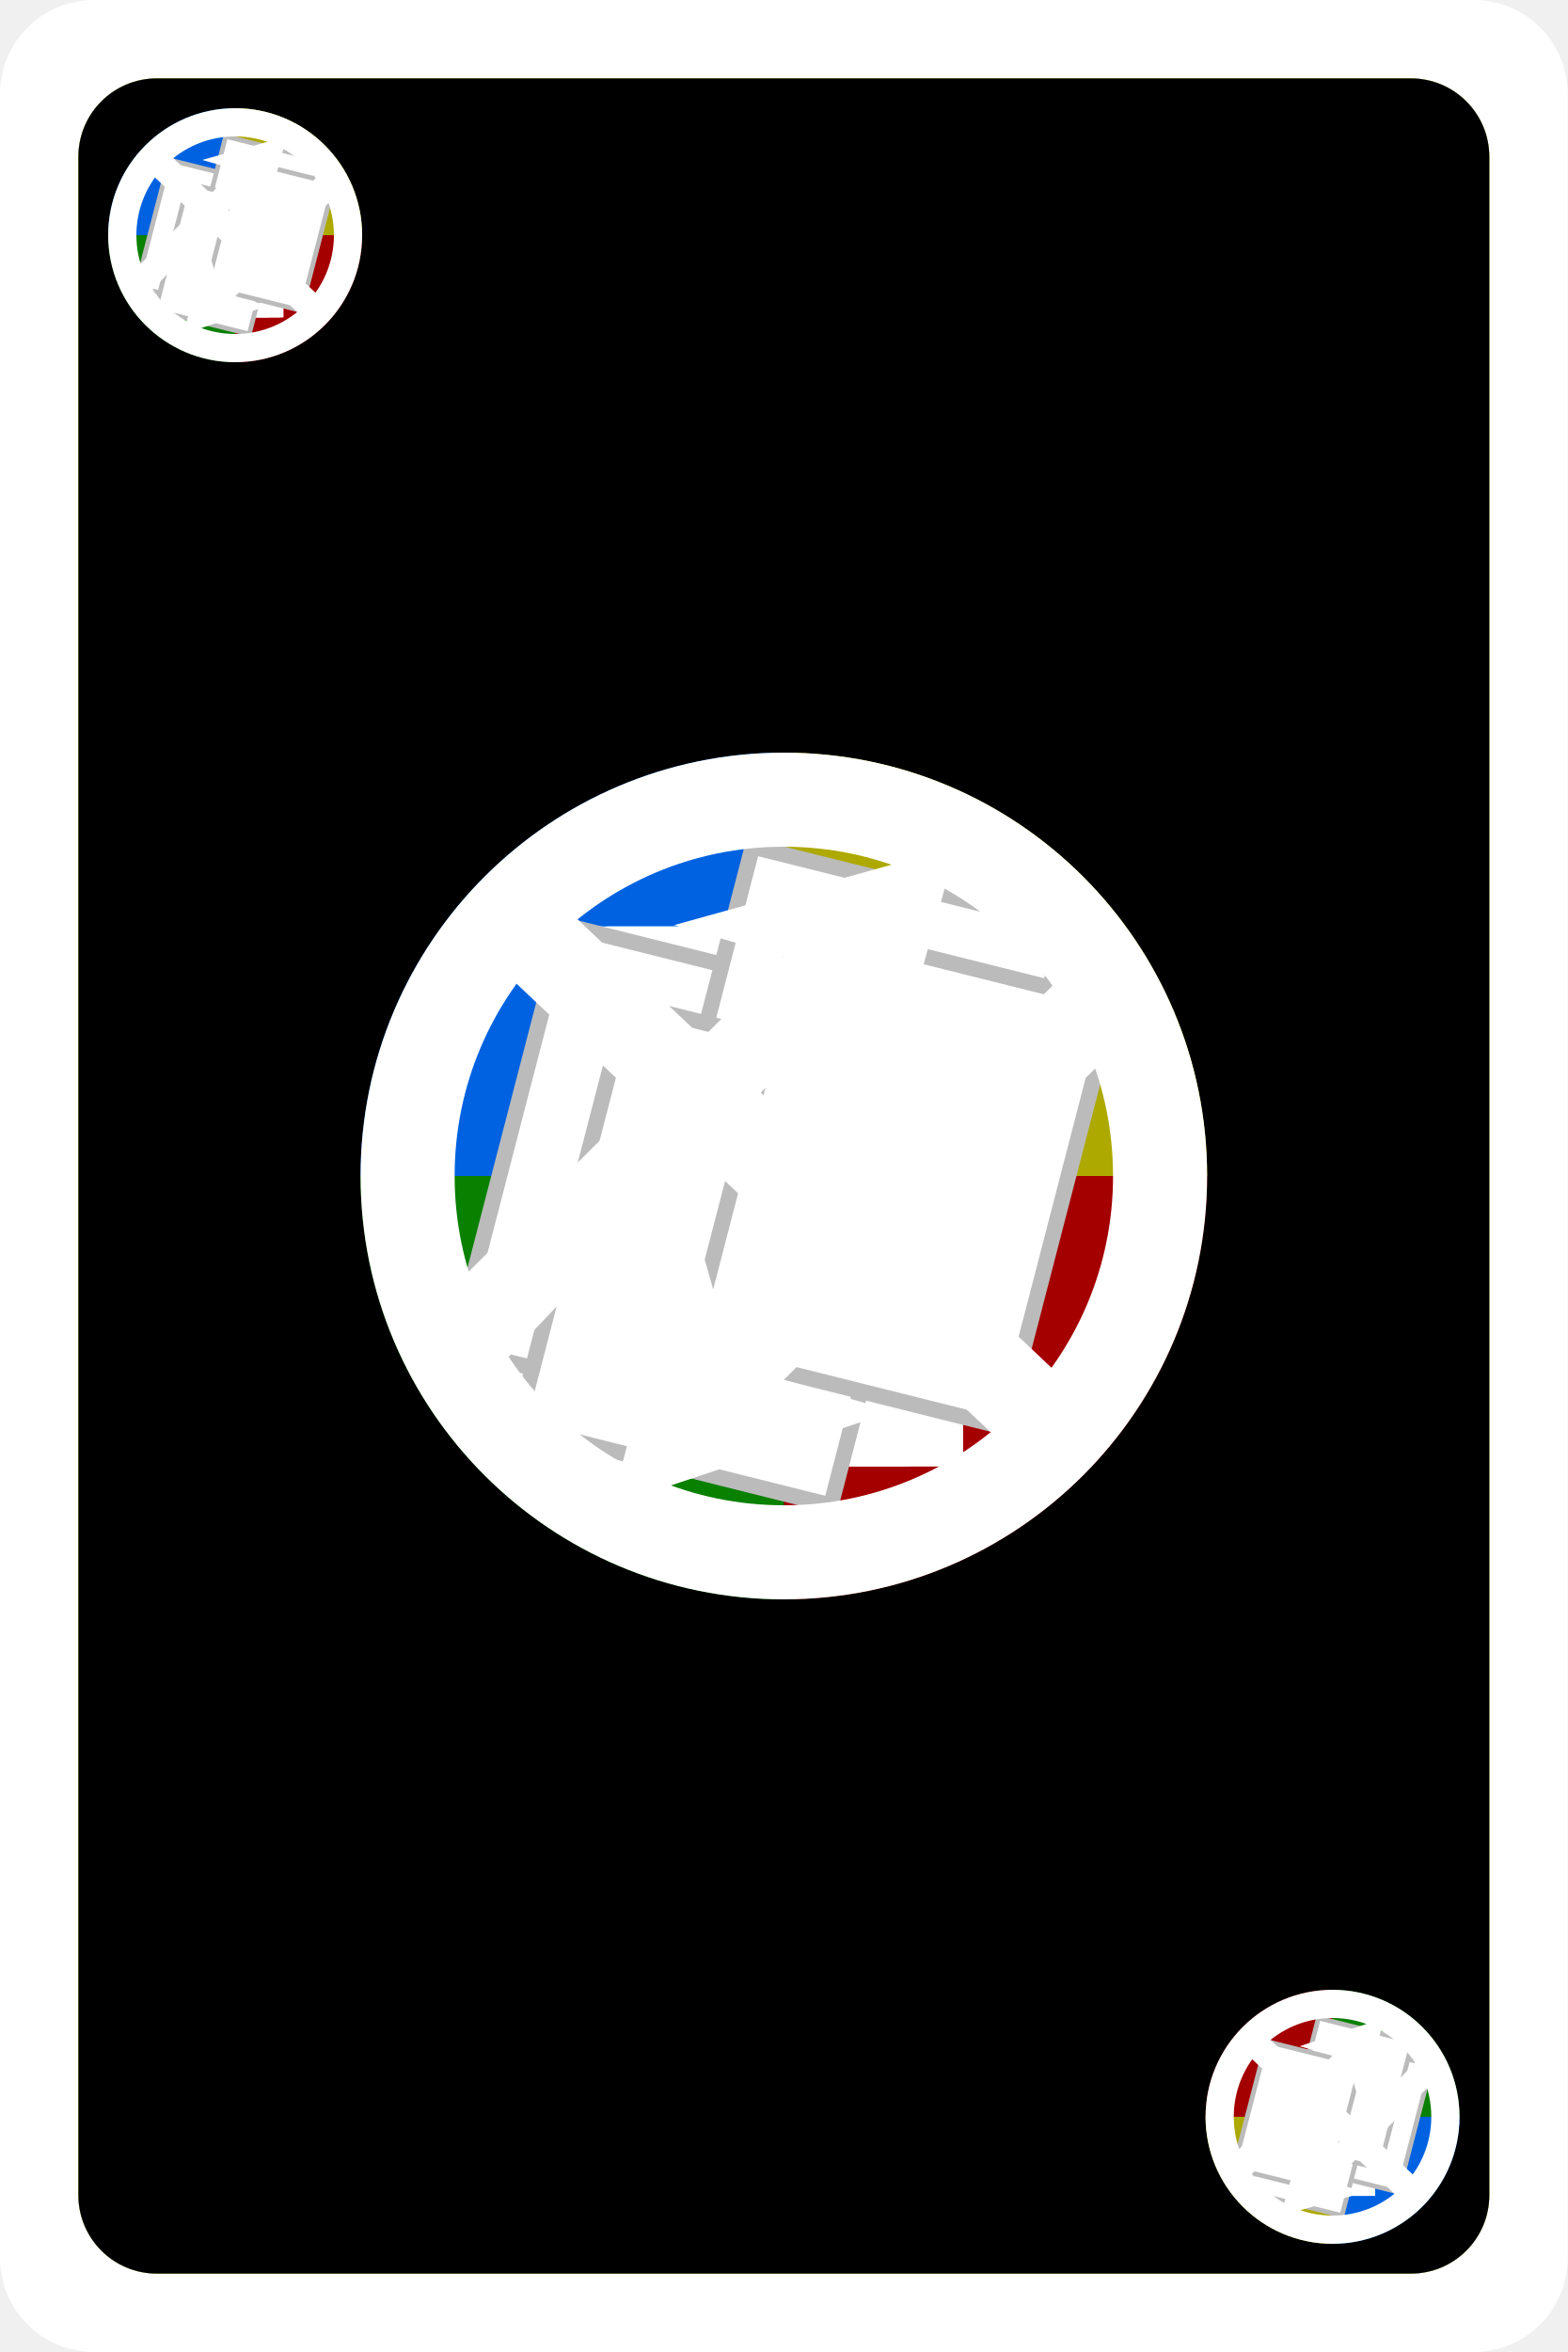
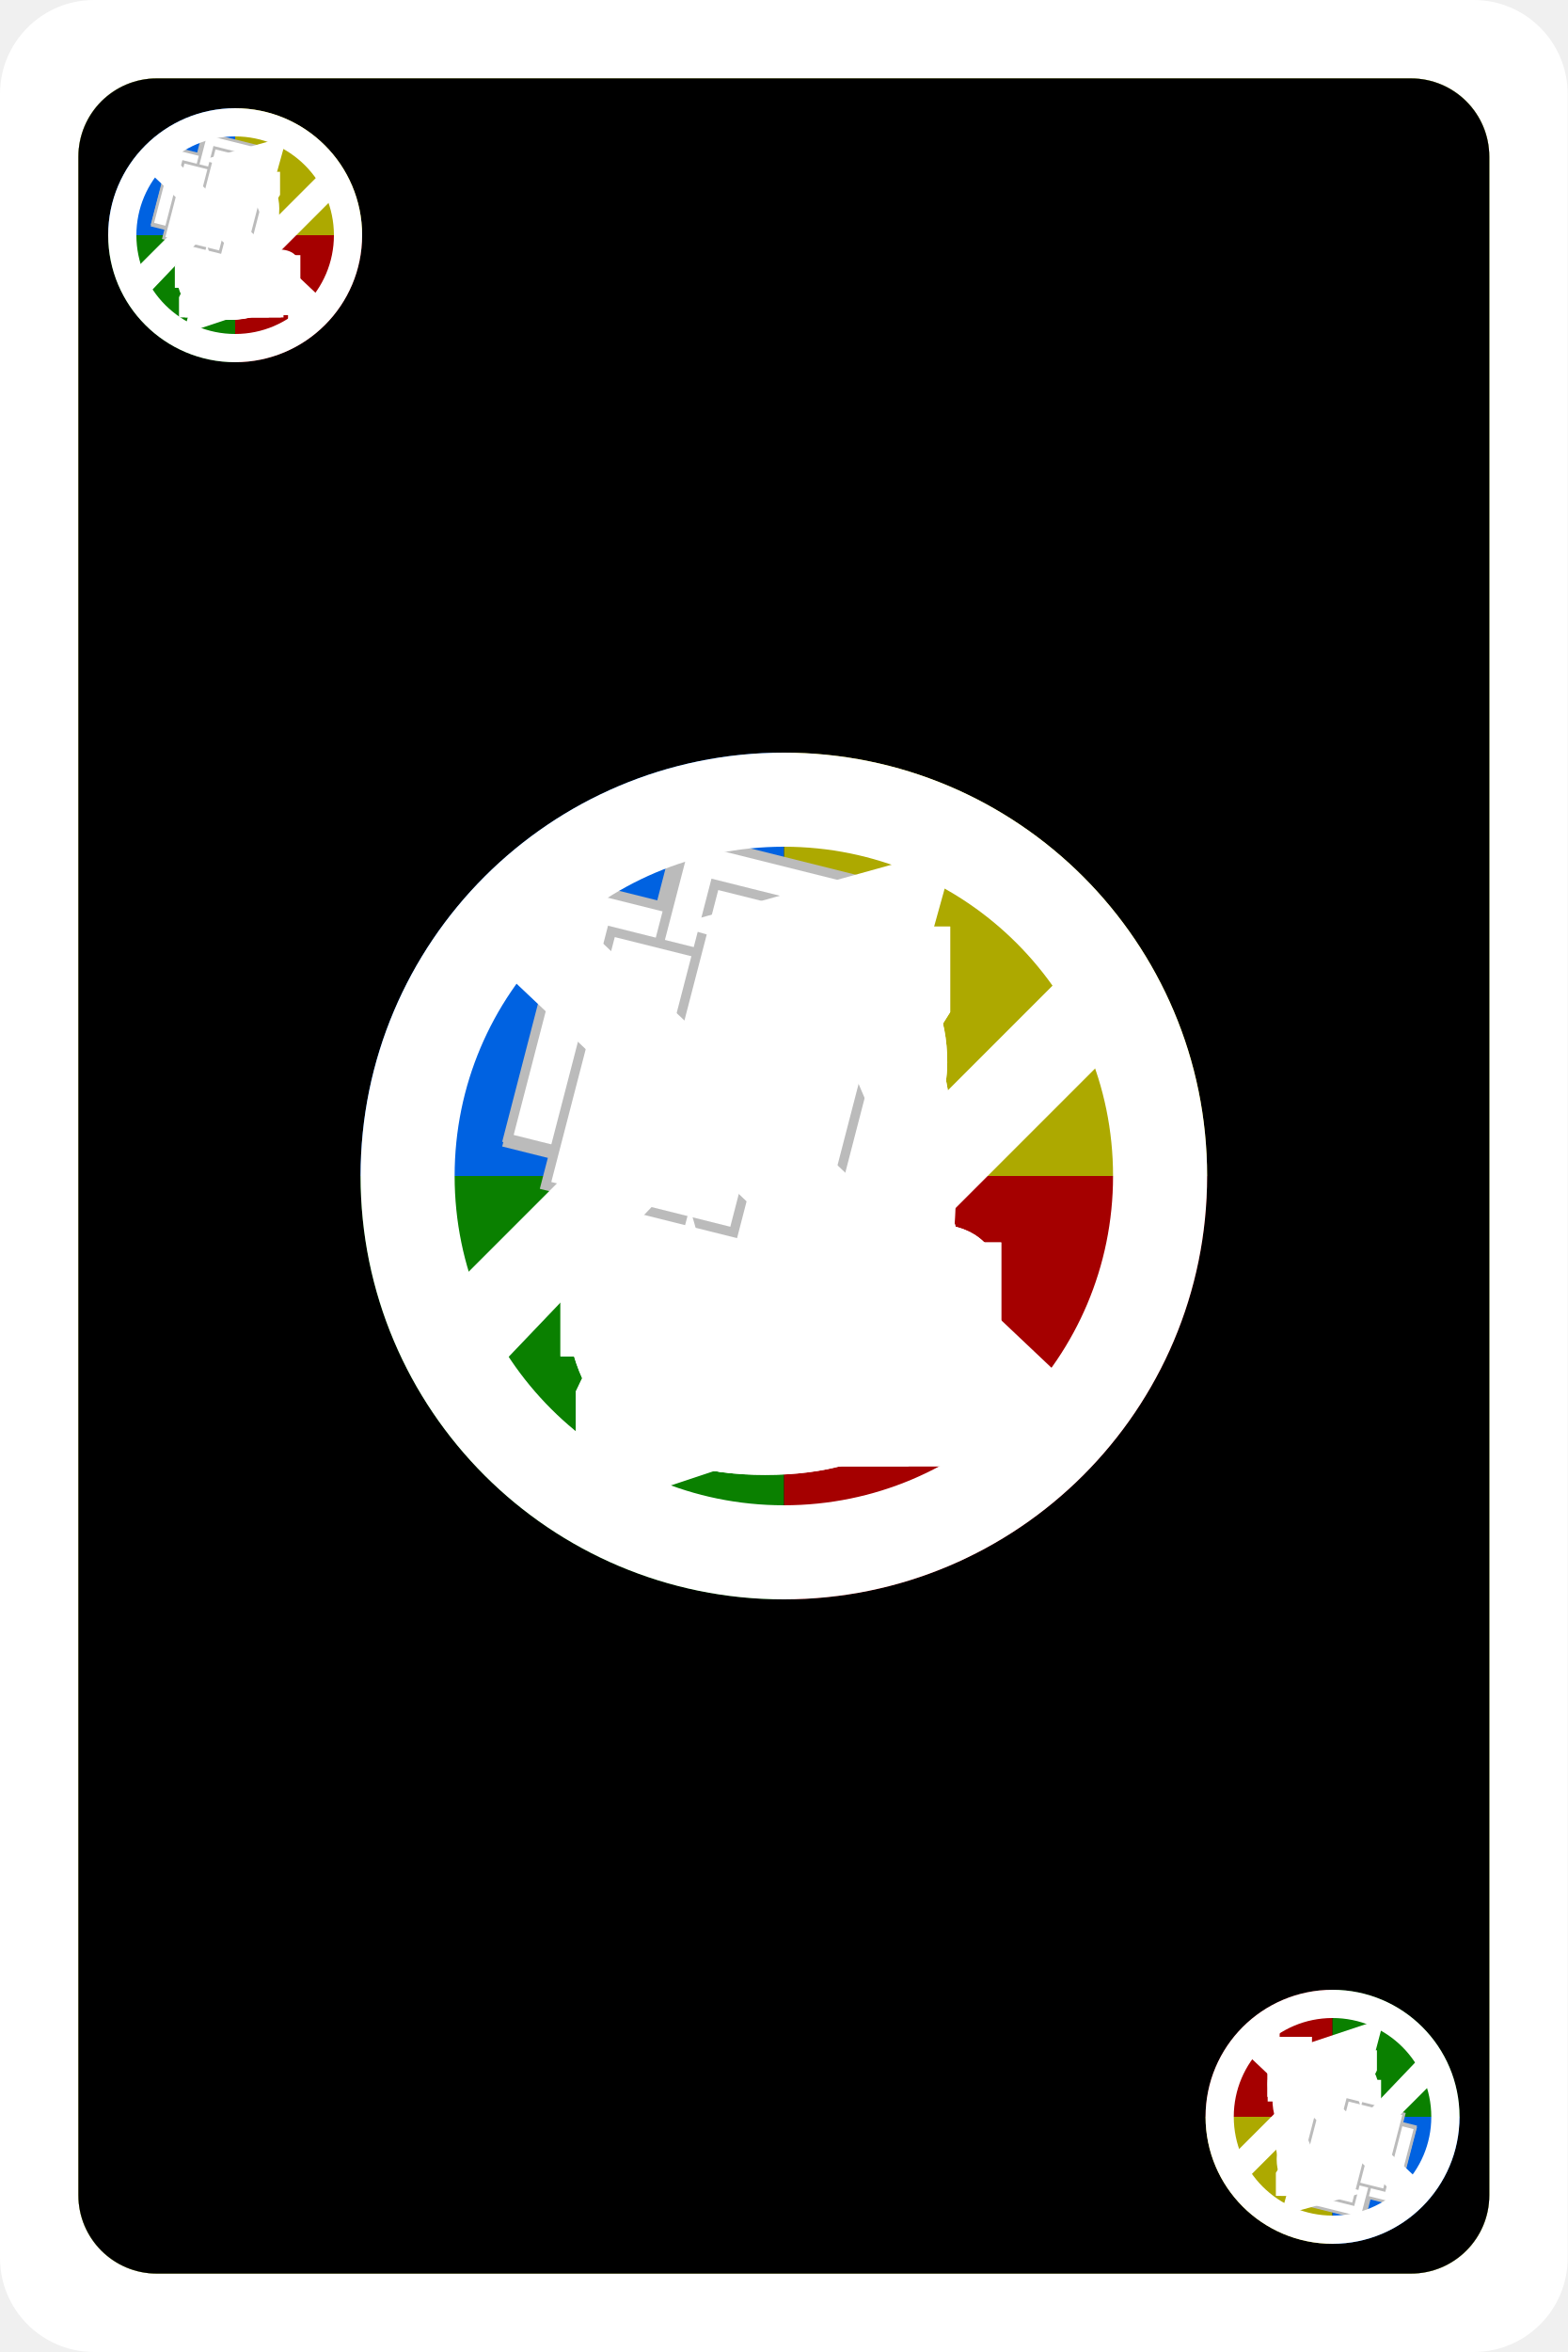
<svg xmlns="http://www.w3.org/2000/svg" viewBox="0 0 100 150">
  <style>@font-face{font-family:"Arial";src:url("/test/webfonts/arial.ttf");}</style>
  <rect id="frame" x="0" y="0" rx="6" ry="6" width="100" height="150" fill="white" />
  <g id="cardColorBlue">
    <rect x="5" y="5" rx="5" ry="5" width="90" height="140" fill="#80c7f5" />
    <circle cx="50" cy="75" r="27" stroke="none" fill="#0062e1" />
    <circle cx="15" cy="15" r="8" stroke="none" fill="#0062e1" />
    <circle cx="85" cy="135" r="8" stroke="none" fill="#0062e1" />
  </g>
  <g id="cardColorRed">
    <rect x="5" y="5" rx="5" ry="5" width="90" height="140" fill="#f48080" />
    <circle cx="50" cy="75" r="27" stroke="none" fill="#a50000" />
    <circle cx="15" cy="15" r="8" stroke="none" fill="#a50000" />
    <circle cx="85" cy="135" r="8" stroke="none" fill="#a50000" />
  </g>
  <g id="cardColorGreen">
    <rect x="5" y="5" rx="5" ry="5" width="90" height="140" fill="#80d780" />
    <circle cx="50" cy="75" r="27" stroke="none" fill="#0a8000" />
    <circle cx="15" cy="15" r="8" stroke="none" fill="#0a8000" />
    <circle cx="85" cy="135" r="8" stroke="none" fill="#0a8000" />
  </g>
  <g id="cardColorYellow">
    <rect x="5" y="5" rx="5" ry="5" width="90" height="140" fill="#f5f280" />
    <circle cx="50" cy="75" r="27" stroke="none" fill="#ada900" />
    <circle cx="15" cy="15" r="8" stroke="none" fill="#ada900" />
    <circle cx="85" cy="135" r="8" stroke="none" fill="#ada900" />
  </g>
  <g id="cardColorJoker">
    <rect x="5" y="5" rx="5" ry="5" width="90" height="140" />
    <g id="jokerCenter">
      <path d="M 50 75 L 50 48 A 27 27 0 0 1 77 75 L 50 75 Z" fill="#ada900" />
      <path d="M 50 75 L 77 75 A 27 27 0 0 1 50 102 L 50 75 Z" fill="#a50000" />
      <path d="M 50 75 L 23 75 A 27 27 0 0 0 50 102 L 50 75 Z" fill="#0a8000" />
      <path d="M 50 75 L 50 48 A 27 27 0 0 0 23 75 L 50 75 Z" fill="#0062e1" />
    </g>
    <use id="jokerUpperLeft" href="#jokerCenter" transform="translate(0, -7.5), scale(0.3)" />
    <use href="#jokerUpperLeft" transform="rotate(180 50,75)" />
  </g>
  <text id="number0Center" x="35" y="93.5" style="font-size:50px;font-family:Arial,sans-serif;font-weight:bold;fill:white;">0</text>
  <text id="number1Center" x="35" y="93.5" style="font-size:50px;font-family:Arial,sans-serif;font-weight:bold;fill:white;">1</text>
  <text id="number2Center" x="35" y="93.5" style="font-size:50px;font-family:Arial,sans-serif;font-weight:bold;fill:white;">2</text>
  <text id="number3Center" x="35" y="93.5" style="font-size:50px;font-family:Arial,sans-serif;font-weight:bold;fill:white;">3</text>
  <text id="number4Center" x="35" y="93.5" style="font-size:50px;font-family:Arial,sans-serif;font-weight:bold;fill:white;">4</text>
  <text id="number5Center" x="35" y="93.5" style="font-size:50px;font-family:Arial,sans-serif;font-weight:bold;fill:white;">5</text>
  <text id="number6Center" x="35" y="93.5" style="font-size:50px;font-family:Arial,sans-serif;font-weight:bold;fill:white;">6</text>
  <text id="number7Center" x="35" y="93.5" style="font-size:50px;font-family:Arial,sans-serif;font-weight:bold;fill:white;">7</text>
  <text id="number8Center" x="35" y="93.5" style="font-size:50px;font-family:Arial,sans-serif;font-weight:bold;fill:white;">8</text>
  <text id="number9Center" x="35" y="93.5" style="font-size:50px;font-family:Arial,sans-serif;font-weight:bold;fill:white;">9</text>
+   <text id="plus2Center" x="42" y="92" style="font-size:20px;font-family:Arial,sans-serif;font-weight:bold;fill:white;">+2</text>
+   <text id="plus4Center" x="43" y="93" style="font-size:20px;font-family:Arial,sans-serif;font-weight:bold;fill:white;">+4</text>
  <g id="cardNumber0">
    <use href="#number0Center" />
    <use id="number0UpperLeft" href="#number0Center" transform="translate(1.5, -5), scale(0.27)" />
    <use href="#number0UpperLeft" transform="rotate(180 49.625,75.5)" />
  </g>
  <g id="cardNumber1">
    <use href="#number1Center" />
    <use id="number1UpperLeft" href="#number1Center" transform="translate(1.5, -5), scale(0.27)" />
    <use href="#number1UpperLeft" transform="rotate(180 49.625,75.5)" />
  </g>
  <g id="cardNumber2">
    <use href="#number2Center" />
    <use id="number2UpperLeft" href="#number2Center" transform="translate(1.5, -5), scale(0.27)" />
    <use href="#number2UpperLeft" transform="rotate(180 49.625,75.5)" />
  </g>
  <g id="cardNumber3">
    <use href="#number3Center" />
    <use id="number3UpperLeft" href="#number3Center" transform="translate(1.5, -5), scale(0.27)" />
    <use href="#number3UpperLeft" transform="rotate(180 49.625,75.5)" />
  </g>
  <g id="cardNumber4">
    <use href="#number4Center" />
    <use id="number4UpperLeft" href="#number4Center" transform="translate(1.5, -5), scale(0.27)" />
    <use href="#number4UpperLeft" transform="rotate(180 49.625,75.5)" />
  </g>
  <g id="cardNumber5">
    <use href="#number5Center" />
    <use id="number5UpperLeft" href="#number5Center" transform="translate(1.5, -5), scale(0.27)" />
    <use href="#number5UpperLeft" transform="rotate(180 49.625,75.5)" />
  </g>
  <g id="cardNumber6">
    <use href="#number6Center" />
    <use id="number6UpperLeft" href="#number6Center" transform="translate(1.5, -5), scale(0.27)" />
    <use href="#number6UpperLeft" transform="rotate(180 49.625,75.5)" />
  </g>
  <g id="cardNumber7">
    <use href="#number7Center" />
    <use id="number7UpperLeft" href="#number7Center" transform="translate(1.5, -5), scale(0.27)" />
    <use href="#number7UpperLeft" transform="rotate(180 49.625,75.5)" />
  </g>
  <g id="cardNumber8">
    <use href="#number8Center" />
    <use id="number8UpperLeft" href="#number8Center" transform="translate(1.5, -5), scale(0.27)" />
    <use href="#number8UpperLeft" transform="rotate(180 49.625,75.5)" />
  </g>
  <g id="cardNumber9">
    <use href="#number9Center" />
    <use id="number9UpperLeft" href="#number9Center" transform="translate(1.5, -5), scale(0.27)" />
    <use href="#number9UpperLeft" transform="rotate(180 49.625,75.5)" />
  </g>
  <g id="cardFaceDraw2">
    <g id="draw2Center">
-       <path d="M 38 61.5 L 58 66.5 L 51 93.5 L 31 88.5 L 38 61.5 Z" fill="white" stroke-width="1" stroke="#bbb" />
-       <path d="M 49 56.5 L 69 61.5 L 62 88.5 L 42 83.5 L 49 56.5 Z" fill="white" stroke-width="1" stroke="#bbb" />
+       <g transform="scale(0.6) translate(23,33)">
+         <path d="M 38 61.5 L 58 66.5 L 51 93.5 L 31 88.5 L 38 61.5 Z" fill="white" stroke-width="1" stroke="#bbb" />
+         <path d="M 49 56.5 L 69 61.5 L 62 88.5 L 42 83.5 L 49 56.5 Z" fill="white" stroke-width="1" stroke="#bbb" />
+       </g>
+       <use href="#plus2Center" />
    </g>
    <use id="draw2UpperLeft" href="#draw2Center" transform="translate(0, -7.5), scale(0.3)" />
    <use href="#draw2UpperLeft" transform="rotate(180 50,75)" />
  </g>
  <g id="cardFaceDraw4">
    <g id="draw4Center">
-       <path d="M 36 59 L 56 64 L 49 91 L 29 86 L 36 59 Z " fill="white" stroke-width="1" stroke="#bbb" />
-       <path d="M 48 54 L 68 59 L 61 86 L 41 81 L 48 54 Z" fill="white" stroke-width="1" stroke="#bbb" />
-       <path d="M 40 64 L 60 69 L 53 96 L 33 91 L 40 64 Z" fill="white" stroke-width="1" stroke="#bbb" />
-       <path d="M 51 59 L 71 64 L 64 91 L 44 86 L 51 59 Z" fill="white" stroke-width="1" stroke="#bbb" />
+       <g transform="scale(0.6) translate(25,35)">
+         <path d="M 36 59 L 56 64 L 49 91 L 29 86 L 36 59 Z " fill="white" stroke-width="1" stroke="#bbb" />
+         <path d="M 48 54 L 68 59 L 61 86 L 41 81 L 48 54 Z" fill="white" stroke-width="1" stroke="#bbb" />
+         <path d="M 40 64 L 60 69 L 53 96 L 33 91 L 40 64 Z" fill="white" stroke-width="1" stroke="#bbb" />
+         <path d="M 51 59 L 71 64 L 64 91 L 44 86 L 51 59 Z" fill="white" stroke-width="1" stroke="#bbb" />
+       </g>
+       <use href="#plus4Center" />
    </g>
    <use id="draw4UpperLeft" href="#draw4Center" transform="translate(0, -7.5), scale(0.3)" />
    <use href="#draw4UpperLeft" transform="rotate(180 50,75)" />
  </g>
  <g id="cardFaceSkip">
    <g id="skipCenter">
      <circle cx="50" cy="75" r="27" fill="none" />
      <circle cx="50" cy="75" r="24" stroke="white" stroke-width="6" fill="none" />
      <path d="M 29 59 L 66 94 L 70 90 L 33 55 L 29 59 Z" fill="white" />
    </g>
    <use id="skipUpperLeft" href="#skipCenter" transform="translate(0, -7.5), scale(0.3)" />
    <use href="#skipUpperLeft" transform="rotate(180 50,75)" />
  </g>
  <g id="cardFaceReverse">
    <g id="reverseCenter">
      <path d="M 28 83 L 50 61 L 43 59 L 61 54 L 56 72 L 53 65 L 32 87 L 28 83 Z M 39 96 L 44 77 L 46 84 L 68 62 L 72 66 L 50 88 L 57 90 L 39 96 Z" fill="white" />
    </g>
    <use id="reverseUpperLeft" href="#reverseCenter" transform="translate(0, -7.5), scale(0.3)" />
    <use href="#reverseUpperLeft" transform="rotate(180 50,75)" />
  </g>
  <symbol viewBox="0 0 100 150" id="red0">
    <use href="#frame" />
    <use href="#cardColorRed" />
    <use href="#cardNumber0" />
  </symbol>
  <symbol viewBox="0 0 100 150" id="red1">
    <use href="#frame" />
    <use href="#cardColorRed" />
    <use href="#cardNumber1" />
  </symbol>
  <symbol viewBox="0 0 100 150" id="red2">
    <use href="#frame" />
    <use href="#cardColorRed" />
    <use href="#cardNumber2" />
  </symbol>
  <symbol viewBox="0 0 100 150" id="red3">
    <use href="#frame" />
    <use href="#cardColorRed" />
    <use href="#cardNumber3" />
  </symbol>
  <symbol viewBox="0 0 100 150" id="red4">
    <use href="#frame" />
    <use href="#cardColorRed" />
    <use href="#cardNumber4" />
  </symbol>
  <symbol viewBox="0 0 100 150" id="red5">
    <use href="#frame" />
    <use href="#cardColorRed" />
    <use href="#cardNumber5" />
  </symbol>
  <symbol viewBox="0 0 100 150" id="red6">
    <use href="#frame" />
    <use href="#cardColorRed" />
    <use href="#cardNumber6" />
  </symbol>
  <symbol viewBox="0 0 100 150" id="red7">
    <use href="#frame" />
    <use href="#cardColorRed" />
    <use href="#cardNumber7" />
  </symbol>
  <symbol viewBox="0 0 100 150" id="red8">
    <use href="#frame" />
    <use href="#cardColorRed" />
    <use href="#cardNumber8" />
  </symbol>
  <symbol viewBox="0 0 100 150" id="red9">
    <use href="#frame" />
    <use href="#cardColorRed" />
    <use href="#cardNumber9" />
  </symbol>
  <symbol viewBox="0 0 100 150" id="redskip">
    <use href="#frame" />
    <use href="#cardColorRed" />
    <use href="#cardFaceSkip" />
  </symbol>
  <symbol viewBox="0 0 100 150" id="redreverse">
    <use href="#frame" />
    <use href="#cardColorRed" />
    <use href="#cardFaceReverse" />
  </symbol>
  <symbol viewBox="0 0 100 150" id="reddraw2">
    <use href="#frame" />
    <use href="#cardColorRed" />
    <use href="#cardFaceDraw2" />
  </symbol>
  <symbol viewBox="0 0 100 150" id="green0">
    <use href="#frame" />
    <use href="#cardColorGreen" />
    <use href="#cardNumber0" />
  </symbol>
  <symbol viewBox="0 0 100 150" id="green1">
    <use href="#frame" />
    <use href="#cardColorGreen" />
    <use href="#cardNumber1" />
  </symbol>
  <symbol viewBox="0 0 100 150" id="green2">
    <use href="#frame" />
    <use href="#cardColorGreen" />
    <use href="#cardNumber2" />
  </symbol>
  <symbol viewBox="0 0 100 150" id="green3">
    <use href="#frame" />
    <use href="#cardColorGreen" />
    <use href="#cardNumber3" />
  </symbol>
  <symbol viewBox="0 0 100 150" id="green4">
    <use href="#frame" />
    <use href="#cardColorGreen" />
    <use href="#cardNumber4" />
  </symbol>
  <symbol viewBox="0 0 100 150" id="green5">
    <use href="#frame" />
    <use href="#cardColorGreen" />
    <use href="#cardNumber5" />
  </symbol>
  <symbol viewBox="0 0 100 150" id="green6">
    <use href="#frame" />
    <use href="#cardColorGreen" />
    <use href="#cardNumber6" />
  </symbol>
  <symbol viewBox="0 0 100 150" id="green7">
    <use href="#frame" />
    <use href="#cardColorGreen" />
    <use href="#cardNumber7" />
  </symbol>
  <symbol viewBox="0 0 100 150" id="green8">
    <use href="#frame" />
    <use href="#cardColorGreen" />
    <use href="#cardNumber8" />
  </symbol>
  <symbol viewBox="0 0 100 150" id="green9">
    <use href="#frame" />
    <use href="#cardColorGreen" />
    <use href="#cardNumber9" />
  </symbol>
  <symbol viewBox="0 0 100 150" id="greenskip">
    <use href="#frame" />
    <use href="#cardColorGreen" />
    <use href="#cardFaceSkip" />
  </symbol>
  <symbol viewBox="0 0 100 150" id="greenreverse">
    <use href="#frame" />
    <use href="#cardColorGreen" />
    <use href="#cardFaceReverse" />
  </symbol>
  <symbol viewBox="0 0 100 150" id="greendraw2">
    <use href="#frame" />
    <use href="#cardColorGreen" />
    <use href="#cardFaceDraw2" />
  </symbol>
  <symbol viewBox="0 0 100 150" id="blue0">
    <use href="#frame" />
    <use href="#cardColorBlue" />
    <use href="#cardNumber0" />
  </symbol>
  <symbol viewBox="0 0 100 150" id="blue1">
    <use href="#frame" />
    <use href="#cardColorBlue" />
    <use href="#cardNumber1" />
  </symbol>
  <symbol viewBox="0 0 100 150" id="blue2">
    <use href="#frame" />
    <use href="#cardColorBlue" />
    <use href="#cardNumber2" />
  </symbol>
  <symbol viewBox="0 0 100 150" id="blue3">
    <use href="#frame" />
    <use href="#cardColorBlue" />
    <use href="#cardNumber3" />
  </symbol>
  <symbol viewBox="0 0 100 150" id="blue4">
    <use href="#frame" />
    <use href="#cardColorBlue" />
    <use href="#cardNumber4" />
  </symbol>
  <symbol viewBox="0 0 100 150" id="blue5">
    <use href="#frame" />
    <use href="#cardColorBlue" />
    <use href="#cardNumber5" />
  </symbol>
  <symbol viewBox="0 0 100 150" id="blue6">
    <use href="#frame" />
    <use href="#cardColorBlue" />
    <use href="#cardNumber6" />
  </symbol>
  <symbol viewBox="0 0 100 150" id="blue7">
    <use href="#frame" />
    <use href="#cardColorBlue" />
    <use href="#cardNumber7" />
  </symbol>
  <symbol viewBox="0 0 100 150" id="blue8">
    <use href="#frame" />
    <use href="#cardColorBlue" />
    <use href="#cardNumber8" />
  </symbol>
  <symbol viewBox="0 0 100 150" id="blue9">
    <use href="#frame" />
    <use href="#cardColorBlue" />
    <use href="#cardNumber9" />
  </symbol>
  <symbol viewBox="0 0 100 150" id="blueskip">
    <use href="#frame" />
    <use href="#cardColorBlue" />
    <use href="#cardFaceSkip" />
  </symbol>
  <symbol viewBox="0 0 100 150" id="bluereverse">
    <use href="#frame" />
    <use href="#cardColorBlue" />
    <use href="#cardFaceReverse" />
  </symbol>
  <symbol viewBox="0 0 100 150" id="bluedraw2">
    <use href="#frame" />
    <use href="#cardColorBlue" />
    <use href="#cardFaceDraw2" />
  </symbol>
  <symbol viewBox="0 0 100 150" id="yellow0">
    <use href="#frame" />
    <use href="#cardColorYellow" />
    <use href="#cardNumber0" />
  </symbol>
  <symbol viewBox="0 0 100 150" id="yellow1">
    <use href="#frame" />
    <use href="#cardColorYellow" />
    <use href="#cardNumber1" />
  </symbol>
  <symbol viewBox="0 0 100 150" id="yellow2">
    <use href="#frame" />
    <use href="#cardColorYellow" />
    <use href="#cardNumber2" />
  </symbol>
  <symbol viewBox="0 0 100 150" id="yellow3">
    <use href="#frame" />
    <use href="#cardColorYellow" />
    <use href="#cardNumber3" />
  </symbol>
  <symbol viewBox="0 0 100 150" id="yellow4">
    <use href="#frame" />
    <use href="#cardColorYellow" />
    <use href="#cardNumber4" />
  </symbol>
  <symbol viewBox="0 0 100 150" id="yellow5">
    <use href="#frame" />
    <use href="#cardColorYellow" />
    <use href="#cardNumber5" />
  </symbol>
  <symbol viewBox="0 0 100 150" id="yellow6">
    <use href="#frame" />
    <use href="#cardColorYellow" />
    <use href="#cardNumber6" />
  </symbol>
  <symbol viewBox="0 0 100 150" id="yellow7">
    <use href="#frame" />
    <use href="#cardColorYellow" />
    <use href="#cardNumber7" />
  </symbol>
  <symbol viewBox="0 0 100 150" id="yellow8">
    <use href="#frame" />
    <use href="#cardColorYellow" />
    <use href="#cardNumber8" />
  </symbol>
  <symbol viewBox="0 0 100 150" id="yellow9">
    <use href="#frame" />
    <use href="#cardColorYellow" />
    <use href="#cardNumber9" />
  </symbol>
  <symbol viewBox="0 0 100 150" id="yellowskip">
    <use href="#frame" />
    <use href="#cardColorYellow" />
    <use href="#cardFaceSkip" />
  </symbol>
  <symbol viewBox="0 0 100 150" id="yellowreverse">
    <use href="#frame" />
    <use href="#cardColorYellow" />
    <use href="#cardFaceReverse" />
  </symbol>
  <symbol viewBox="0 0 100 150" id="yellowdraw2">
    <use href="#frame" />
    <use href="#cardColorYellow" />
    <use href="#cardFaceDraw2" />
  </symbol>
  <symbol viewBox="0 0 100 150" id="joker">
    <use href="#frame" />
    <use href="#cardColorJoker" />
  </symbol>
  <symbol viewBox="0 0 100 150" id="jokerdraw4">
    <use href="#frame" />
    <use href="#cardColorJoker" />
    <use href="#cardFaceDraw4" />
  </symbol>
</svg>
